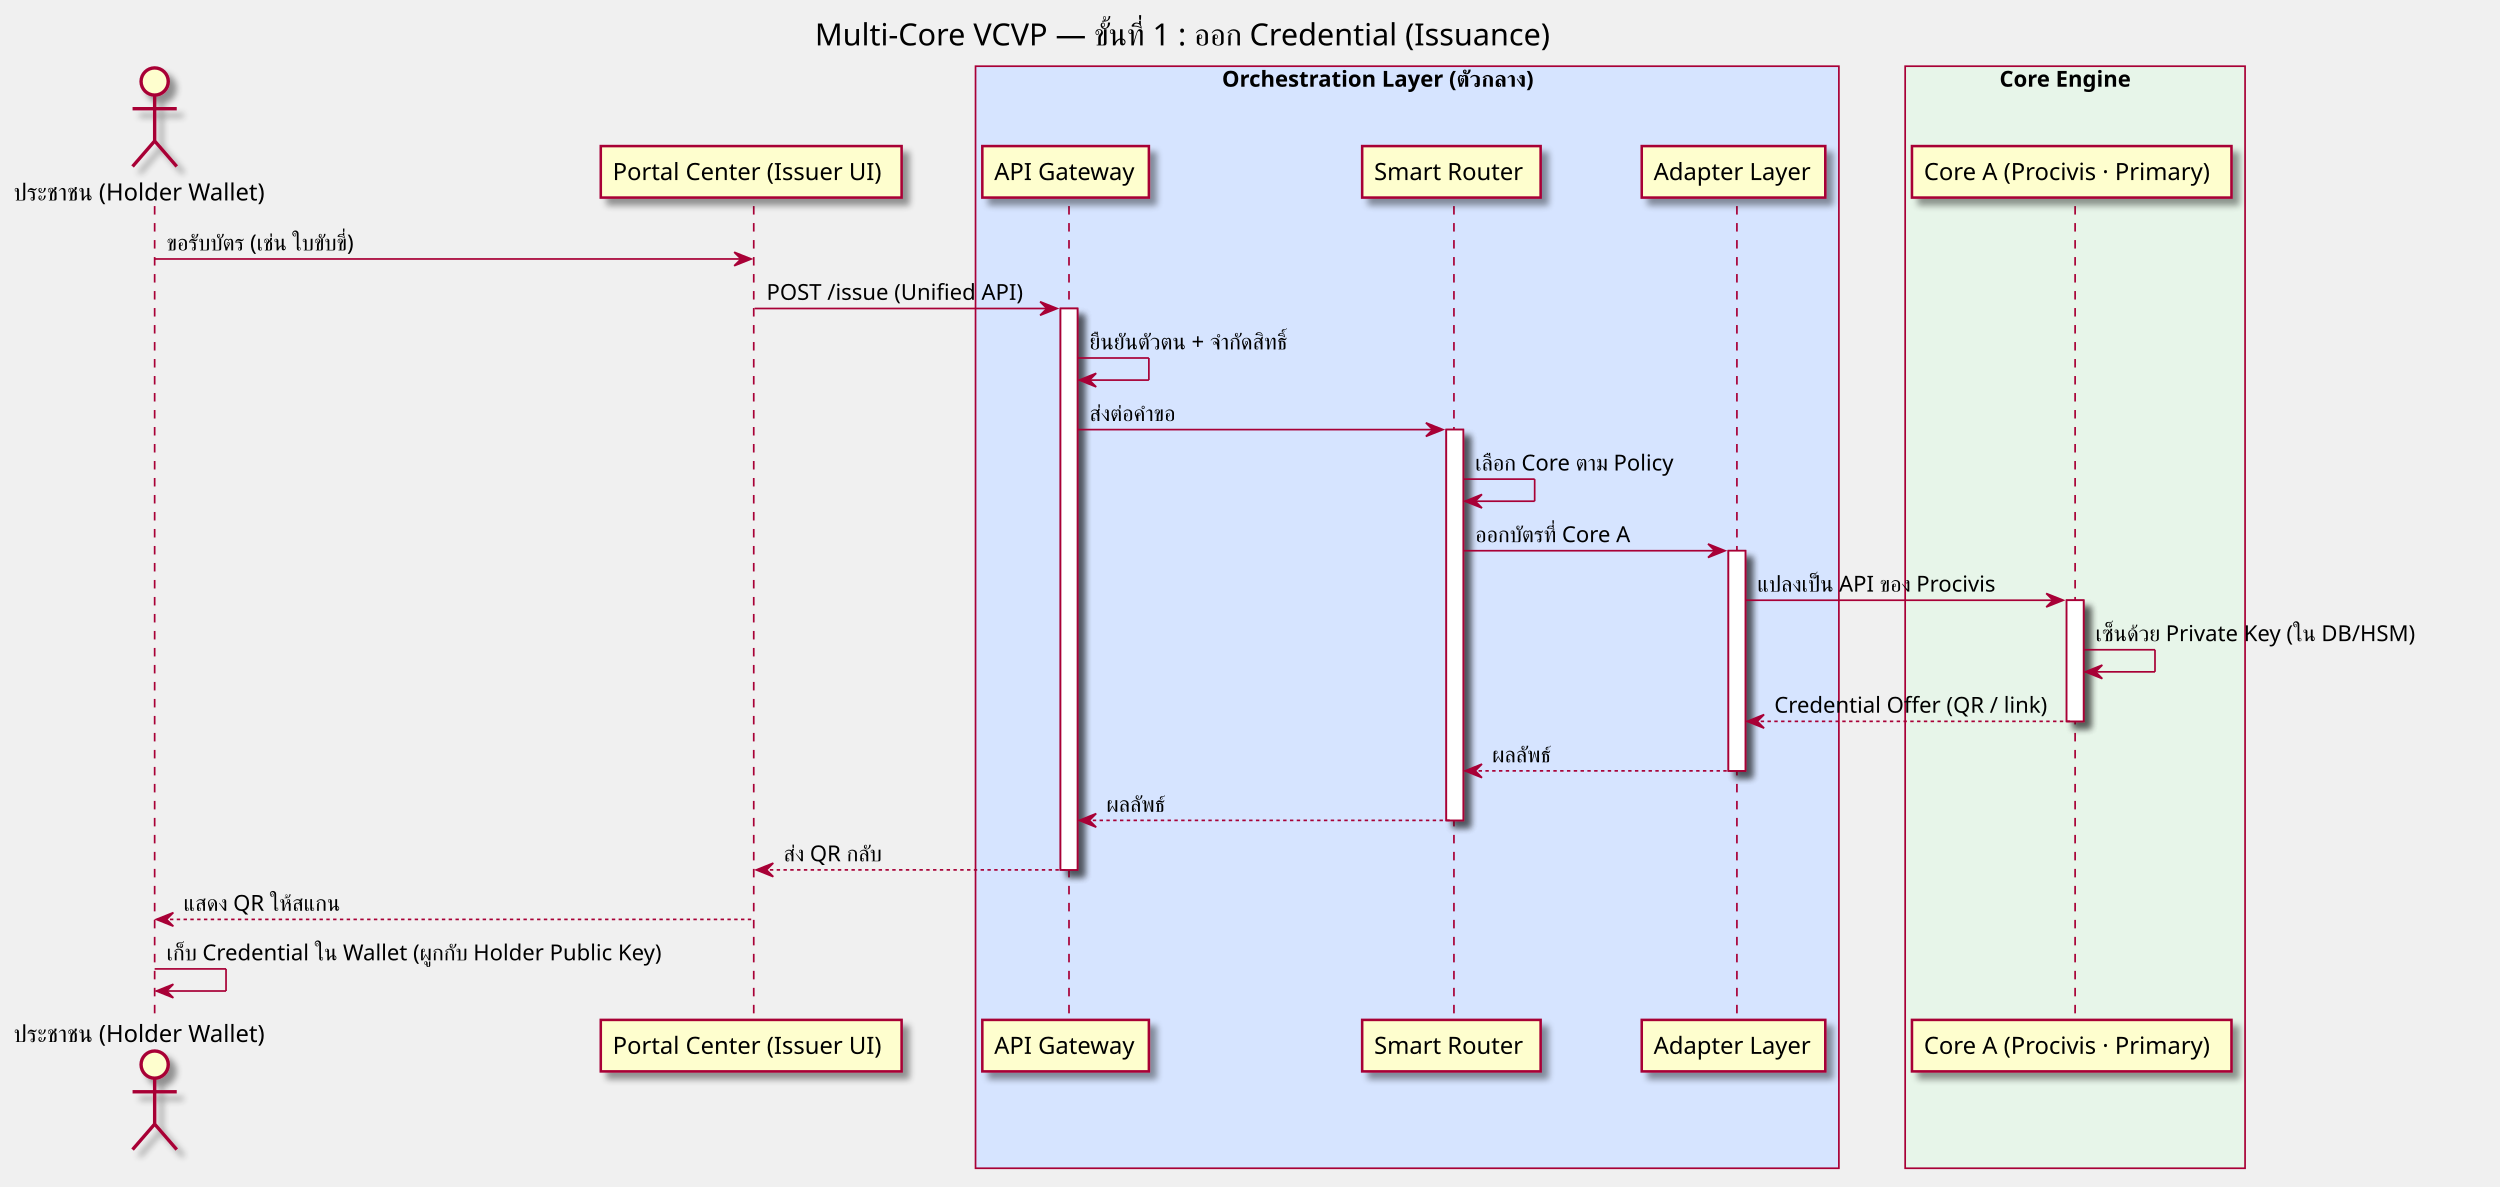
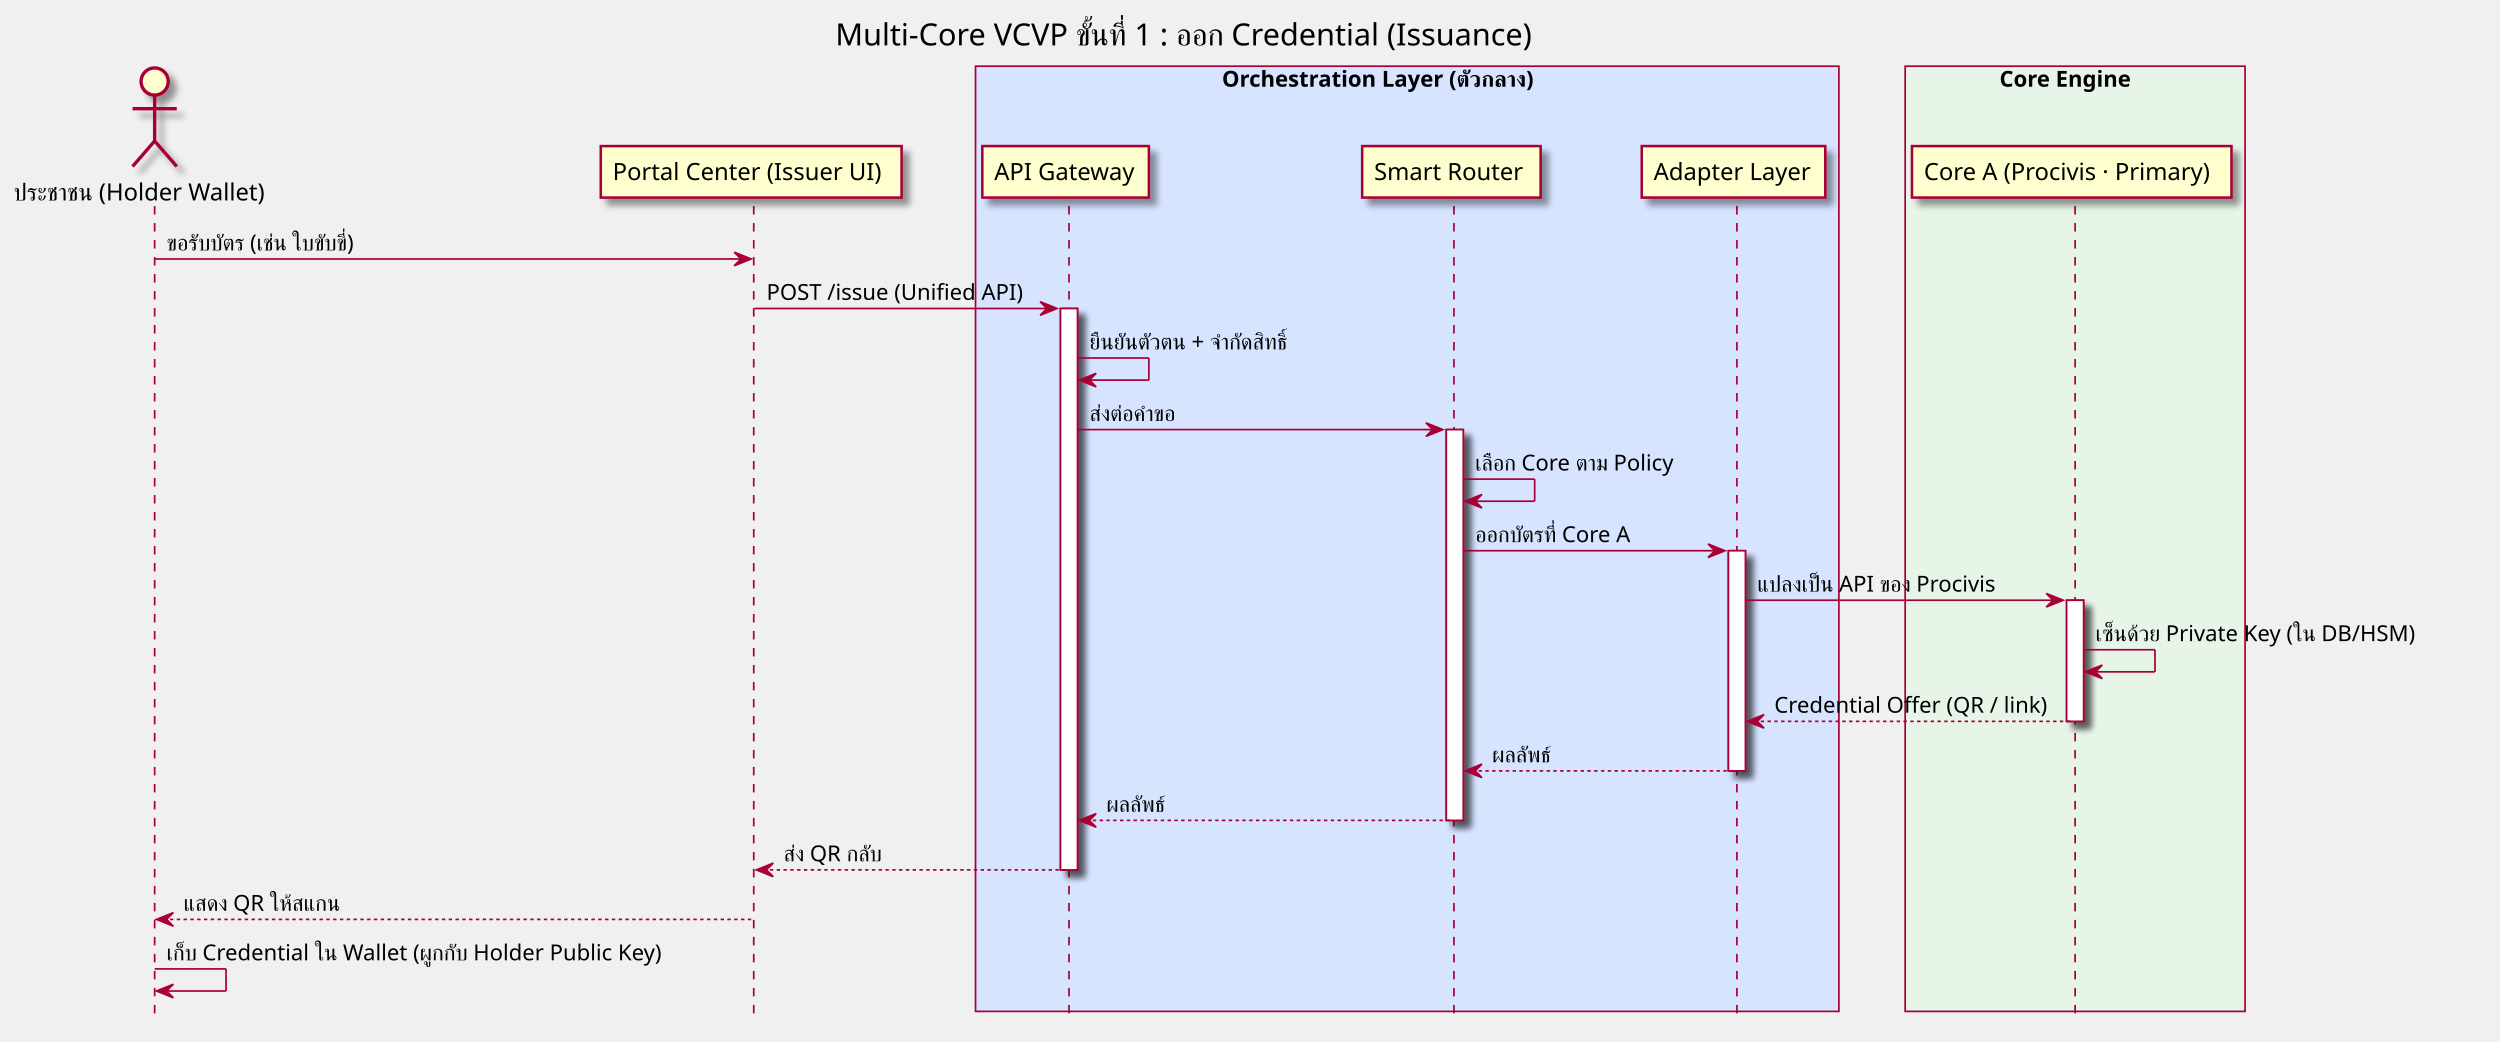
- <svg xmlns="http://www.w3.org/2000/svg" contentScriptType="application/ecmascript" contentStyleType="text/css" height="698px" preserveAspectRatio="none" style="width:1471px;height:698px;" version="1.1" viewBox="0 0 1471 698" width="1471px" zoomAndPan="magnify">
+ <svg xmlns="http://www.w3.org/2000/svg" contentScriptType="application/ecmascript" contentStyleType="text/css" height="613px" preserveAspectRatio="none" style="width:1471px;height:613px;" version="1.1" viewBox="0 0 1471 613" width="1471px" zoomAndPan="magnify">
  <defs>
-     <filter height="300%" id="f1v66pva2tnqm7" width="300%" x="-1" y="-1">
+     <filter height="300%" id="f1lq8ta22w4j61" width="300%" x="-1" y="-1">
      <feGaussianBlur result="blurOut" stdDeviation="2.0" />
      <feColorMatrix in="blurOut" result="blurOut2" type="matrix" values="0 0 0 0 0 0 0 0 0 0 0 0 0 0 0 0 0 0 .4 0" />
      <feOffset dx="4.0" dy="4.0" in="blurOut2" result="blurOut3" />
      <feBlend in="SourceGraphic" in2="blurOut3" mode="normal" />
    </filter>
  </defs>
  <g>
-     <text fill="#000000" font-family="sans-serif" font-size="18" lengthAdjust="spacingAndGlyphs" textLength="515" x="479.5" y="26.708">Multi-Core VCVP — ขั้นที่ 1 : ออก Credential (Issuance)</text>
-     <rect fill="#D6E4FF" height="648.453" style="stroke: #A80036; stroke-width: 1.0;" width="508" x="574" y="38.953" />
+     <text fill="#000000" font-family="sans-serif" font-size="18" lengthAdjust="spacingAndGlyphs" textLength="491" x="491.5" y="26.708">Multi-Core VCVP ขั้นที่ 1 : ออก Credential (Issuance)</text>
+     <rect fill="#D6E4FF" height="556.156" style="stroke: #A80036; stroke-width: 1.0;" width="508" x="574" y="38.953" />
    <text fill="#000000" font-family="sans-serif" font-size="13" font-weight="bold" lengthAdjust="spacingAndGlyphs" textLength="218" x="719" y="51.02">Orchestration Layer (ตัวกลาง)</text>
-     <rect fill="#E7F5E9" height="648.453" style="stroke: #A80036; stroke-width: 1.0;" width="200" x="1121" y="38.953" />
+     <rect fill="#E7F5E9" height="556.156" style="stroke: #A80036; stroke-width: 1.0;" width="200" x="1121" y="38.953" />
    <text fill="#000000" font-family="sans-serif" font-size="13" font-weight="bold" lengthAdjust="spacingAndGlyphs" textLength="89" x="1176.5" y="51.02">Core Engine</text>
-     <rect fill="#FFFFFF" filter="url(#f1v66pva2tnqm7)" height="330.328" style="stroke: #A80036; stroke-width: 1.0;" width="10" x="624" y="181.516" />
-     <rect fill="#FFFFFF" filter="url(#f1v66pva2tnqm7)" height="229.93" style="stroke: #A80036; stroke-width: 1.0;" width="10" x="851" y="252.781" />
-     <rect fill="#FFFFFF" filter="url(#f1v66pva2tnqm7)" height="129.531" style="stroke: #A80036; stroke-width: 1.0;" width="10" x="1017" y="324.047" />
-     <rect fill="#FFFFFF" filter="url(#f1v66pva2tnqm7)" height="71.266" style="stroke: #A80036; stroke-width: 1.0;" width="10" x="1216" y="353.18" />
+     <rect fill="#FFFFFF" filter="url(#f1lq8ta22w4j61)" height="330.328" style="stroke: #A80036; stroke-width: 1.0;" width="10" x="624" y="181.516" />
+     <rect fill="#FFFFFF" filter="url(#f1lq8ta22w4j61)" height="229.93" style="stroke: #A80036; stroke-width: 1.0;" width="10" x="851" y="252.781" />
+     <rect fill="#FFFFFF" filter="url(#f1lq8ta22w4j61)" height="129.531" style="stroke: #A80036; stroke-width: 1.0;" width="10" x="1017" y="324.047" />
+     <rect fill="#FFFFFF" filter="url(#f1lq8ta22w4j61)" height="71.266" style="stroke: #A80036; stroke-width: 1.0;" width="10" x="1216" y="353.18" />
    <line style="stroke: #A80036; stroke-width: 1.0; stroke-dasharray: 5.0,5.0;" x1="91" x2="91" y1="121.25" y2="601.109" />
    <line style="stroke: #A80036; stroke-width: 1.0; stroke-dasharray: 5.0,5.0;" x1="443.5" x2="443.5" y1="121.25" y2="601.109" />
    <line style="stroke: #A80036; stroke-width: 1.0; stroke-dasharray: 5.0,5.0;" x1="629" x2="629" y1="121.25" y2="601.109" />
    <line style="stroke: #A80036; stroke-width: 1.0; stroke-dasharray: 5.0,5.0;" x1="855.5" x2="855.5" y1="121.25" y2="601.109" />
    <line style="stroke: #A80036; stroke-width: 1.0; stroke-dasharray: 5.0,5.0;" x1="1022" x2="1022" y1="121.25" y2="601.109" />
    <line style="stroke: #A80036; stroke-width: 1.0; stroke-dasharray: 5.0,5.0;" x1="1221" x2="1221" y1="121.25" y2="601.109" />
    <text fill="#000000" font-family="sans-serif" font-size="14" lengthAdjust="spacingAndGlyphs" textLength="160" x="8" y="117.948">ประชาชน (Holder Wallet)</text>
-     <ellipse cx="91" cy="47.953" fill="#FEFECE" filter="url(#f1v66pva2tnqm7)" rx="8" ry="8" style="stroke: #A80036; stroke-width: 2.0;" />
-     <path d="M91,55.953 L91,82.953 M78,63.953 L104,63.953 M91,82.953 L78,97.953 M91,82.953 L104,97.953 " fill="none" filter="url(#f1v66pva2tnqm7)" style="stroke: #A80036; stroke-width: 2.0;" />
-     <text fill="#000000" font-family="sans-serif" font-size="14" lengthAdjust="spacingAndGlyphs" textLength="160" x="8" y="613.105">ประชาชน (Holder Wallet)</text>
-     <ellipse cx="91" cy="626.406" fill="#FEFECE" filter="url(#f1v66pva2tnqm7)" rx="8" ry="8" style="stroke: #A80036; stroke-width: 2.0;" />
-     <path d="M91,634.406 L91,661.406 M78,642.406 L104,642.406 M91,661.406 L78,676.406 M91,661.406 L104,676.406 " fill="none" filter="url(#f1v66pva2tnqm7)" style="stroke: #A80036; stroke-width: 2.0;" />
-     <rect fill="#FEFECE" filter="url(#f1v66pva2tnqm7)" height="30.297" style="stroke: #A80036; stroke-width: 1.5;" width="177" x="353.5" y="85.953" />
+     <ellipse cx="91" cy="47.953" fill="#FEFECE" filter="url(#f1lq8ta22w4j61)" rx="8" ry="8" style="stroke: #A80036; stroke-width: 2.0;" />
+     <path d="M91,55.953 L91,82.953 M78,63.953 L104,63.953 M91,82.953 L78,97.953 M91,82.953 L104,97.953 " fill="none" filter="url(#f1lq8ta22w4j61)" style="stroke: #A80036; stroke-width: 2.0;" />
+     <rect fill="#FEFECE" filter="url(#f1lq8ta22w4j61)" height="30.297" style="stroke: #A80036; stroke-width: 1.5;" width="177" x="353.5" y="85.953" />
    <text fill="#000000" font-family="sans-serif" font-size="14" lengthAdjust="spacingAndGlyphs" textLength="163" x="360.5" y="105.948">Portal Center (Issuer UI)</text>
-     <rect fill="#FEFECE" filter="url(#f1v66pva2tnqm7)" height="30.297" style="stroke: #A80036; stroke-width: 1.5;" width="177" x="353.5" y="600.109" />
-     <text fill="#000000" font-family="sans-serif" font-size="14" lengthAdjust="spacingAndGlyphs" textLength="163" x="360.5" y="620.105">Portal Center (Issuer UI)</text>
-     <rect fill="#FEFECE" filter="url(#f1v66pva2tnqm7)" height="30.297" style="stroke: #A80036; stroke-width: 1.5;" width="98" x="578" y="85.953" />
+     <rect fill="#FEFECE" filter="url(#f1lq8ta22w4j61)" height="30.297" style="stroke: #A80036; stroke-width: 1.5;" width="98" x="578" y="85.953" />
    <text fill="#000000" font-family="sans-serif" font-size="14" lengthAdjust="spacingAndGlyphs" textLength="84" x="585" y="105.948">API Gateway</text>
-     <rect fill="#FEFECE" filter="url(#f1v66pva2tnqm7)" height="30.297" style="stroke: #A80036; stroke-width: 1.5;" width="98" x="578" y="600.109" />
-     <text fill="#000000" font-family="sans-serif" font-size="14" lengthAdjust="spacingAndGlyphs" textLength="84" x="585" y="620.105">API Gateway</text>
-     <rect fill="#FEFECE" filter="url(#f1v66pva2tnqm7)" height="30.297" style="stroke: #A80036; stroke-width: 1.5;" width="105" x="801.5" y="85.953" />
+     <rect fill="#FEFECE" filter="url(#f1lq8ta22w4j61)" height="30.297" style="stroke: #A80036; stroke-width: 1.5;" width="105" x="801.5" y="85.953" />
    <text fill="#000000" font-family="sans-serif" font-size="14" lengthAdjust="spacingAndGlyphs" textLength="91" x="808.5" y="105.948">Smart Router</text>
-     <rect fill="#FEFECE" filter="url(#f1v66pva2tnqm7)" height="30.297" style="stroke: #A80036; stroke-width: 1.5;" width="105" x="801.5" y="600.109" />
-     <text fill="#000000" font-family="sans-serif" font-size="14" lengthAdjust="spacingAndGlyphs" textLength="91" x="808.5" y="620.105">Smart Router</text>
-     <rect fill="#FEFECE" filter="url(#f1v66pva2tnqm7)" height="30.297" style="stroke: #A80036; stroke-width: 1.5;" width="108" x="966" y="85.953" />
+     <rect fill="#FEFECE" filter="url(#f1lq8ta22w4j61)" height="30.297" style="stroke: #A80036; stroke-width: 1.5;" width="108" x="966" y="85.953" />
    <text fill="#000000" font-family="sans-serif" font-size="14" lengthAdjust="spacingAndGlyphs" textLength="94" x="973" y="105.948">Adapter Layer</text>
-     <rect fill="#FEFECE" filter="url(#f1v66pva2tnqm7)" height="30.297" style="stroke: #A80036; stroke-width: 1.5;" width="108" x="966" y="600.109" />
-     <text fill="#000000" font-family="sans-serif" font-size="14" lengthAdjust="spacingAndGlyphs" textLength="94" x="973" y="620.105">Adapter Layer</text>
-     <rect fill="#FEFECE" filter="url(#f1v66pva2tnqm7)" height="30.297" style="stroke: #A80036; stroke-width: 1.5;" width="188" x="1125" y="85.953" />
+     <rect fill="#FEFECE" filter="url(#f1lq8ta22w4j61)" height="30.297" style="stroke: #A80036; stroke-width: 1.5;" width="188" x="1125" y="85.953" />
    <text fill="#000000" font-family="sans-serif" font-size="14" lengthAdjust="spacingAndGlyphs" textLength="174" x="1132" y="105.948">Core A (Procivis · Primary)</text>
-     <rect fill="#FEFECE" filter="url(#f1v66pva2tnqm7)" height="30.297" style="stroke: #A80036; stroke-width: 1.5;" width="188" x="1125" y="600.109" />
-     <text fill="#000000" font-family="sans-serif" font-size="14" lengthAdjust="spacingAndGlyphs" textLength="174" x="1132" y="620.105">Core A (Procivis · Primary)</text>
-     <rect fill="#FFFFFF" filter="url(#f1v66pva2tnqm7)" height="330.328" style="stroke: #A80036; stroke-width: 1.0;" width="10" x="624" y="181.516" />
-     <rect fill="#FFFFFF" filter="url(#f1v66pva2tnqm7)" height="229.93" style="stroke: #A80036; stroke-width: 1.0;" width="10" x="851" y="252.781" />
-     <rect fill="#FFFFFF" filter="url(#f1v66pva2tnqm7)" height="129.531" style="stroke: #A80036; stroke-width: 1.0;" width="10" x="1017" y="324.047" />
-     <rect fill="#FFFFFF" filter="url(#f1v66pva2tnqm7)" height="71.266" style="stroke: #A80036; stroke-width: 1.0;" width="10" x="1216" y="353.18" />
+     <rect fill="#FFFFFF" filter="url(#f1lq8ta22w4j61)" height="330.328" style="stroke: #A80036; stroke-width: 1.0;" width="10" x="624" y="181.516" />
+     <rect fill="#FFFFFF" filter="url(#f1lq8ta22w4j61)" height="229.93" style="stroke: #A80036; stroke-width: 1.0;" width="10" x="851" y="252.781" />
+     <rect fill="#FFFFFF" filter="url(#f1lq8ta22w4j61)" height="129.531" style="stroke: #A80036; stroke-width: 1.0;" width="10" x="1017" y="324.047" />
+     <rect fill="#FFFFFF" filter="url(#f1lq8ta22w4j61)" height="71.266" style="stroke: #A80036; stroke-width: 1.0;" width="10" x="1216" y="353.18" />
    <polygon fill="#A80036" points="432,148.383,442,152.383,432,156.383,436,152.383" style="stroke: #A80036; stroke-width: 1.0;" />
    <line style="stroke: #A80036; stroke-width: 1.0;" x1="91" x2="438" y1="152.383" y2="152.383" />
    <text fill="#000000" font-family="sans-serif" font-size="13" lengthAdjust="spacingAndGlyphs" textLength="186" x="98" y="147.317">ขอรับบัตร (เช่น ใบขับขี่)</text>
    <polygon fill="#A80036" points="612,177.516,622,181.516,612,185.516,616,181.516" style="stroke: #A80036; stroke-width: 1.0;" />
    <line style="stroke: #A80036; stroke-width: 1.0;" x1="444" x2="618" y1="181.516" y2="181.516" />
    <text fill="#000000" font-family="sans-serif" font-size="13" lengthAdjust="spacingAndGlyphs" textLength="161" x="451" y="176.45">POST /issue  (Unified API)</text>
    <line style="stroke: #A80036; stroke-width: 1.0;" x1="634" x2="676" y1="210.648" y2="210.648" />
    <line style="stroke: #A80036; stroke-width: 1.0;" x1="676" x2="676" y1="210.648" y2="223.648" />
    <line style="stroke: #A80036; stroke-width: 1.0;" x1="635" x2="676" y1="223.648" y2="223.648" />
    <polygon fill="#A80036" points="645,219.648,635,223.648,645,227.648,641,223.648" style="stroke: #A80036; stroke-width: 1.0;" />
    <text fill="#000000" font-family="sans-serif" font-size="13" lengthAdjust="spacingAndGlyphs" textLength="203" x="641" y="205.583">ยืนยันตัวตน + จำกัดสิทธิ์</text>
    <polygon fill="#A80036" points="839,248.781,849,252.781,839,256.781,843,252.781" style="stroke: #A80036; stroke-width: 1.0;" />
    <line style="stroke: #A80036; stroke-width: 1.0;" x1="634" x2="845" y1="252.781" y2="252.781" />
    <text fill="#000000" font-family="sans-serif" font-size="13" lengthAdjust="spacingAndGlyphs" textLength="88" x="641" y="247.715">ส่งต่อคำขอ</text>
    <line style="stroke: #A80036; stroke-width: 1.0;" x1="861" x2="903" y1="281.914" y2="281.914" />
    <line style="stroke: #A80036; stroke-width: 1.0;" x1="903" x2="903" y1="281.914" y2="294.914" />
    <line style="stroke: #A80036; stroke-width: 1.0;" x1="862" x2="903" y1="294.914" y2="294.914" />
    <polygon fill="#A80036" points="872,290.914,862,294.914,872,298.914,868,294.914" style="stroke: #A80036; stroke-width: 1.0;" />
    <text fill="#000000" font-family="sans-serif" font-size="13" lengthAdjust="spacingAndGlyphs" textLength="142" x="868" y="276.848">เลือก Core ตาม Policy</text>
    <polygon fill="#A80036" points="1005,320.047,1015,324.047,1005,328.047,1009,324.047" style="stroke: #A80036; stroke-width: 1.0;" />
    <line style="stroke: #A80036; stroke-width: 1.0;" x1="861" x2="1011" y1="324.047" y2="324.047" />
    <text fill="#000000" font-family="sans-serif" font-size="13" lengthAdjust="spacingAndGlyphs" textLength="127" x="868" y="318.981">ออกบัตรที่ Core A</text>
    <polygon fill="#A80036" points="1204,349.18,1214,353.18,1204,357.18,1208,353.18" style="stroke: #A80036; stroke-width: 1.0;" />
    <line style="stroke: #A80036; stroke-width: 1.0;" x1="1027" x2="1210" y1="353.18" y2="353.18" />
    <text fill="#000000" font-family="sans-serif" font-size="13" lengthAdjust="spacingAndGlyphs" textLength="168" x="1034" y="348.114">แปลงเป็น API ของ Procivis</text>
    <line style="stroke: #A80036; stroke-width: 1.0;" x1="1226" x2="1268" y1="382.312" y2="382.312" />
    <line style="stroke: #A80036; stroke-width: 1.0;" x1="1268" x2="1268" y1="382.312" y2="395.312" />
    <line style="stroke: #A80036; stroke-width: 1.0;" x1="1227" x2="1268" y1="395.312" y2="395.312" />
    <polygon fill="#A80036" points="1237,391.312,1227,395.312,1237,399.312,1233,395.312" style="stroke: #A80036; stroke-width: 1.0;" />
    <text fill="#000000" font-family="sans-serif" font-size="13" lengthAdjust="spacingAndGlyphs" textLength="226" x="1233" y="377.247">เซ็นด้วย Private Key (ใน DB/HSM)</text>
    <polygon fill="#A80036" points="1038,420.445,1028,424.445,1038,428.445,1034,424.445" style="stroke: #A80036; stroke-width: 1.0;" />
    <line style="stroke: #A80036; stroke-width: 1.0; stroke-dasharray: 2.0,2.0;" x1="1032" x2="1220" y1="424.445" y2="424.445" />
    <text fill="#000000" font-family="sans-serif" font-size="13" lengthAdjust="spacingAndGlyphs" textLength="165" x="1044" y="419.379">Credential Offer (QR / link)</text>
    <polygon fill="#A80036" points="872,449.578,862,453.578,872,457.578,868,453.578" style="stroke: #A80036; stroke-width: 1.0;" />
    <line style="stroke: #A80036; stroke-width: 1.0; stroke-dasharray: 2.0,2.0;" x1="866" x2="1021" y1="453.578" y2="453.578" />
    <text fill="#000000" font-family="sans-serif" font-size="13" lengthAdjust="spacingAndGlyphs" textLength="56" x="878" y="448.512">ผลลัพธ์</text>
    <polygon fill="#A80036" points="645,478.711,635,482.711,645,486.711,641,482.711" style="stroke: #A80036; stroke-width: 1.0;" />
    <line style="stroke: #A80036; stroke-width: 1.0; stroke-dasharray: 2.0,2.0;" x1="639" x2="855" y1="482.711" y2="482.711" />
    <text fill="#000000" font-family="sans-serif" font-size="13" lengthAdjust="spacingAndGlyphs" textLength="56" x="651" y="477.645">ผลลัพธ์</text>
    <polygon fill="#A80036" points="455,507.844,445,511.844,455,515.844,451,511.844" style="stroke: #A80036; stroke-width: 1.0;" />
    <line style="stroke: #A80036; stroke-width: 1.0; stroke-dasharray: 2.0,2.0;" x1="449" x2="628" y1="511.844" y2="511.844" />
    <text fill="#000000" font-family="sans-serif" font-size="13" lengthAdjust="spacingAndGlyphs" textLength="82" x="461" y="506.778">ส่ง QR กลับ</text>
    <polygon fill="#A80036" points="102,536.977,92,540.977,102,544.977,98,540.977" style="stroke: #A80036; stroke-width: 1.0;" />
    <line style="stroke: #A80036; stroke-width: 1.0; stroke-dasharray: 2.0,2.0;" x1="96" x2="443" y1="540.977" y2="540.977" />
    <text fill="#000000" font-family="sans-serif" font-size="13" lengthAdjust="spacingAndGlyphs" textLength="114" x="108" y="535.911">แสดง QR ให้สแกน</text>
    <line style="stroke: #A80036; stroke-width: 1.0;" x1="91" x2="133" y1="570.109" y2="570.109" />
    <line style="stroke: #A80036; stroke-width: 1.0;" x1="133" x2="133" y1="570.109" y2="583.109" />
    <line style="stroke: #A80036; stroke-width: 1.0;" x1="92" x2="133" y1="583.109" y2="583.109" />
    <polygon fill="#A80036" points="102,579.109,92,583.109,102,587.109,98,583.109" style="stroke: #A80036; stroke-width: 1.0;" />
    <text fill="#000000" font-family="sans-serif" font-size="13" lengthAdjust="spacingAndGlyphs" textLength="339" x="98" y="565.043">เก็บ Credential ใน Wallet (ผูกกับ Holder Public Key)</text>
  </g>
</svg>
